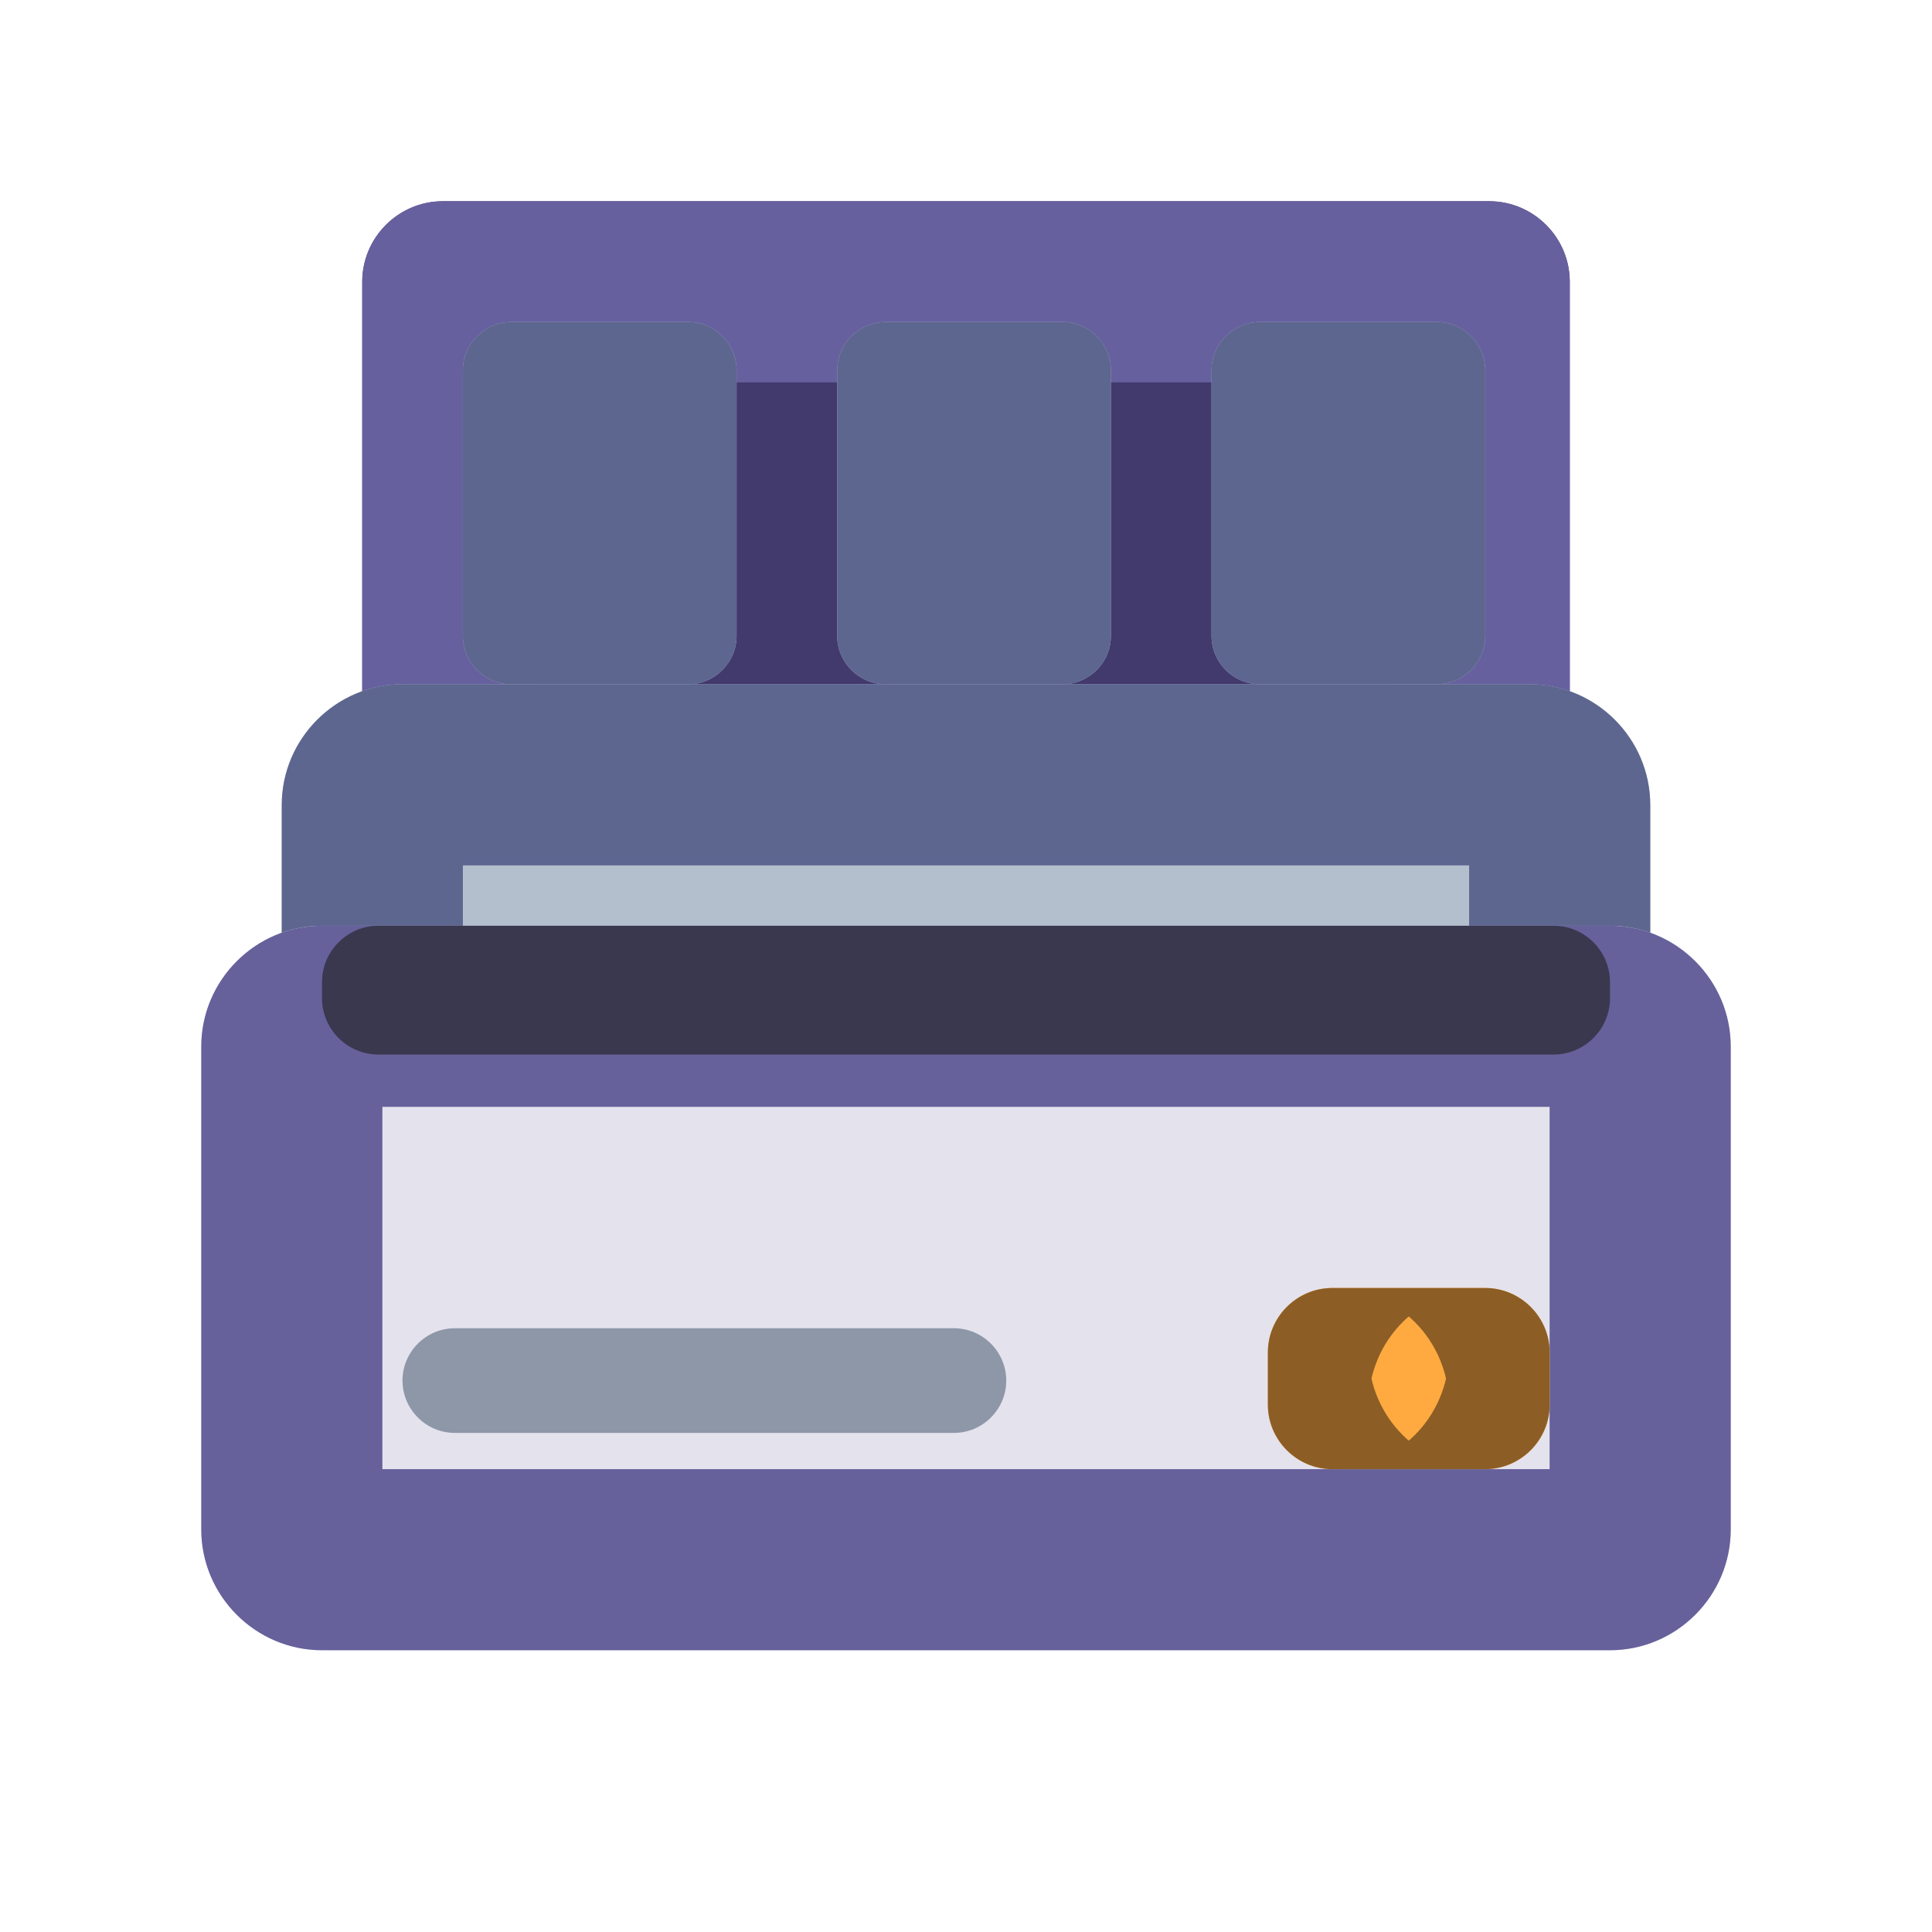
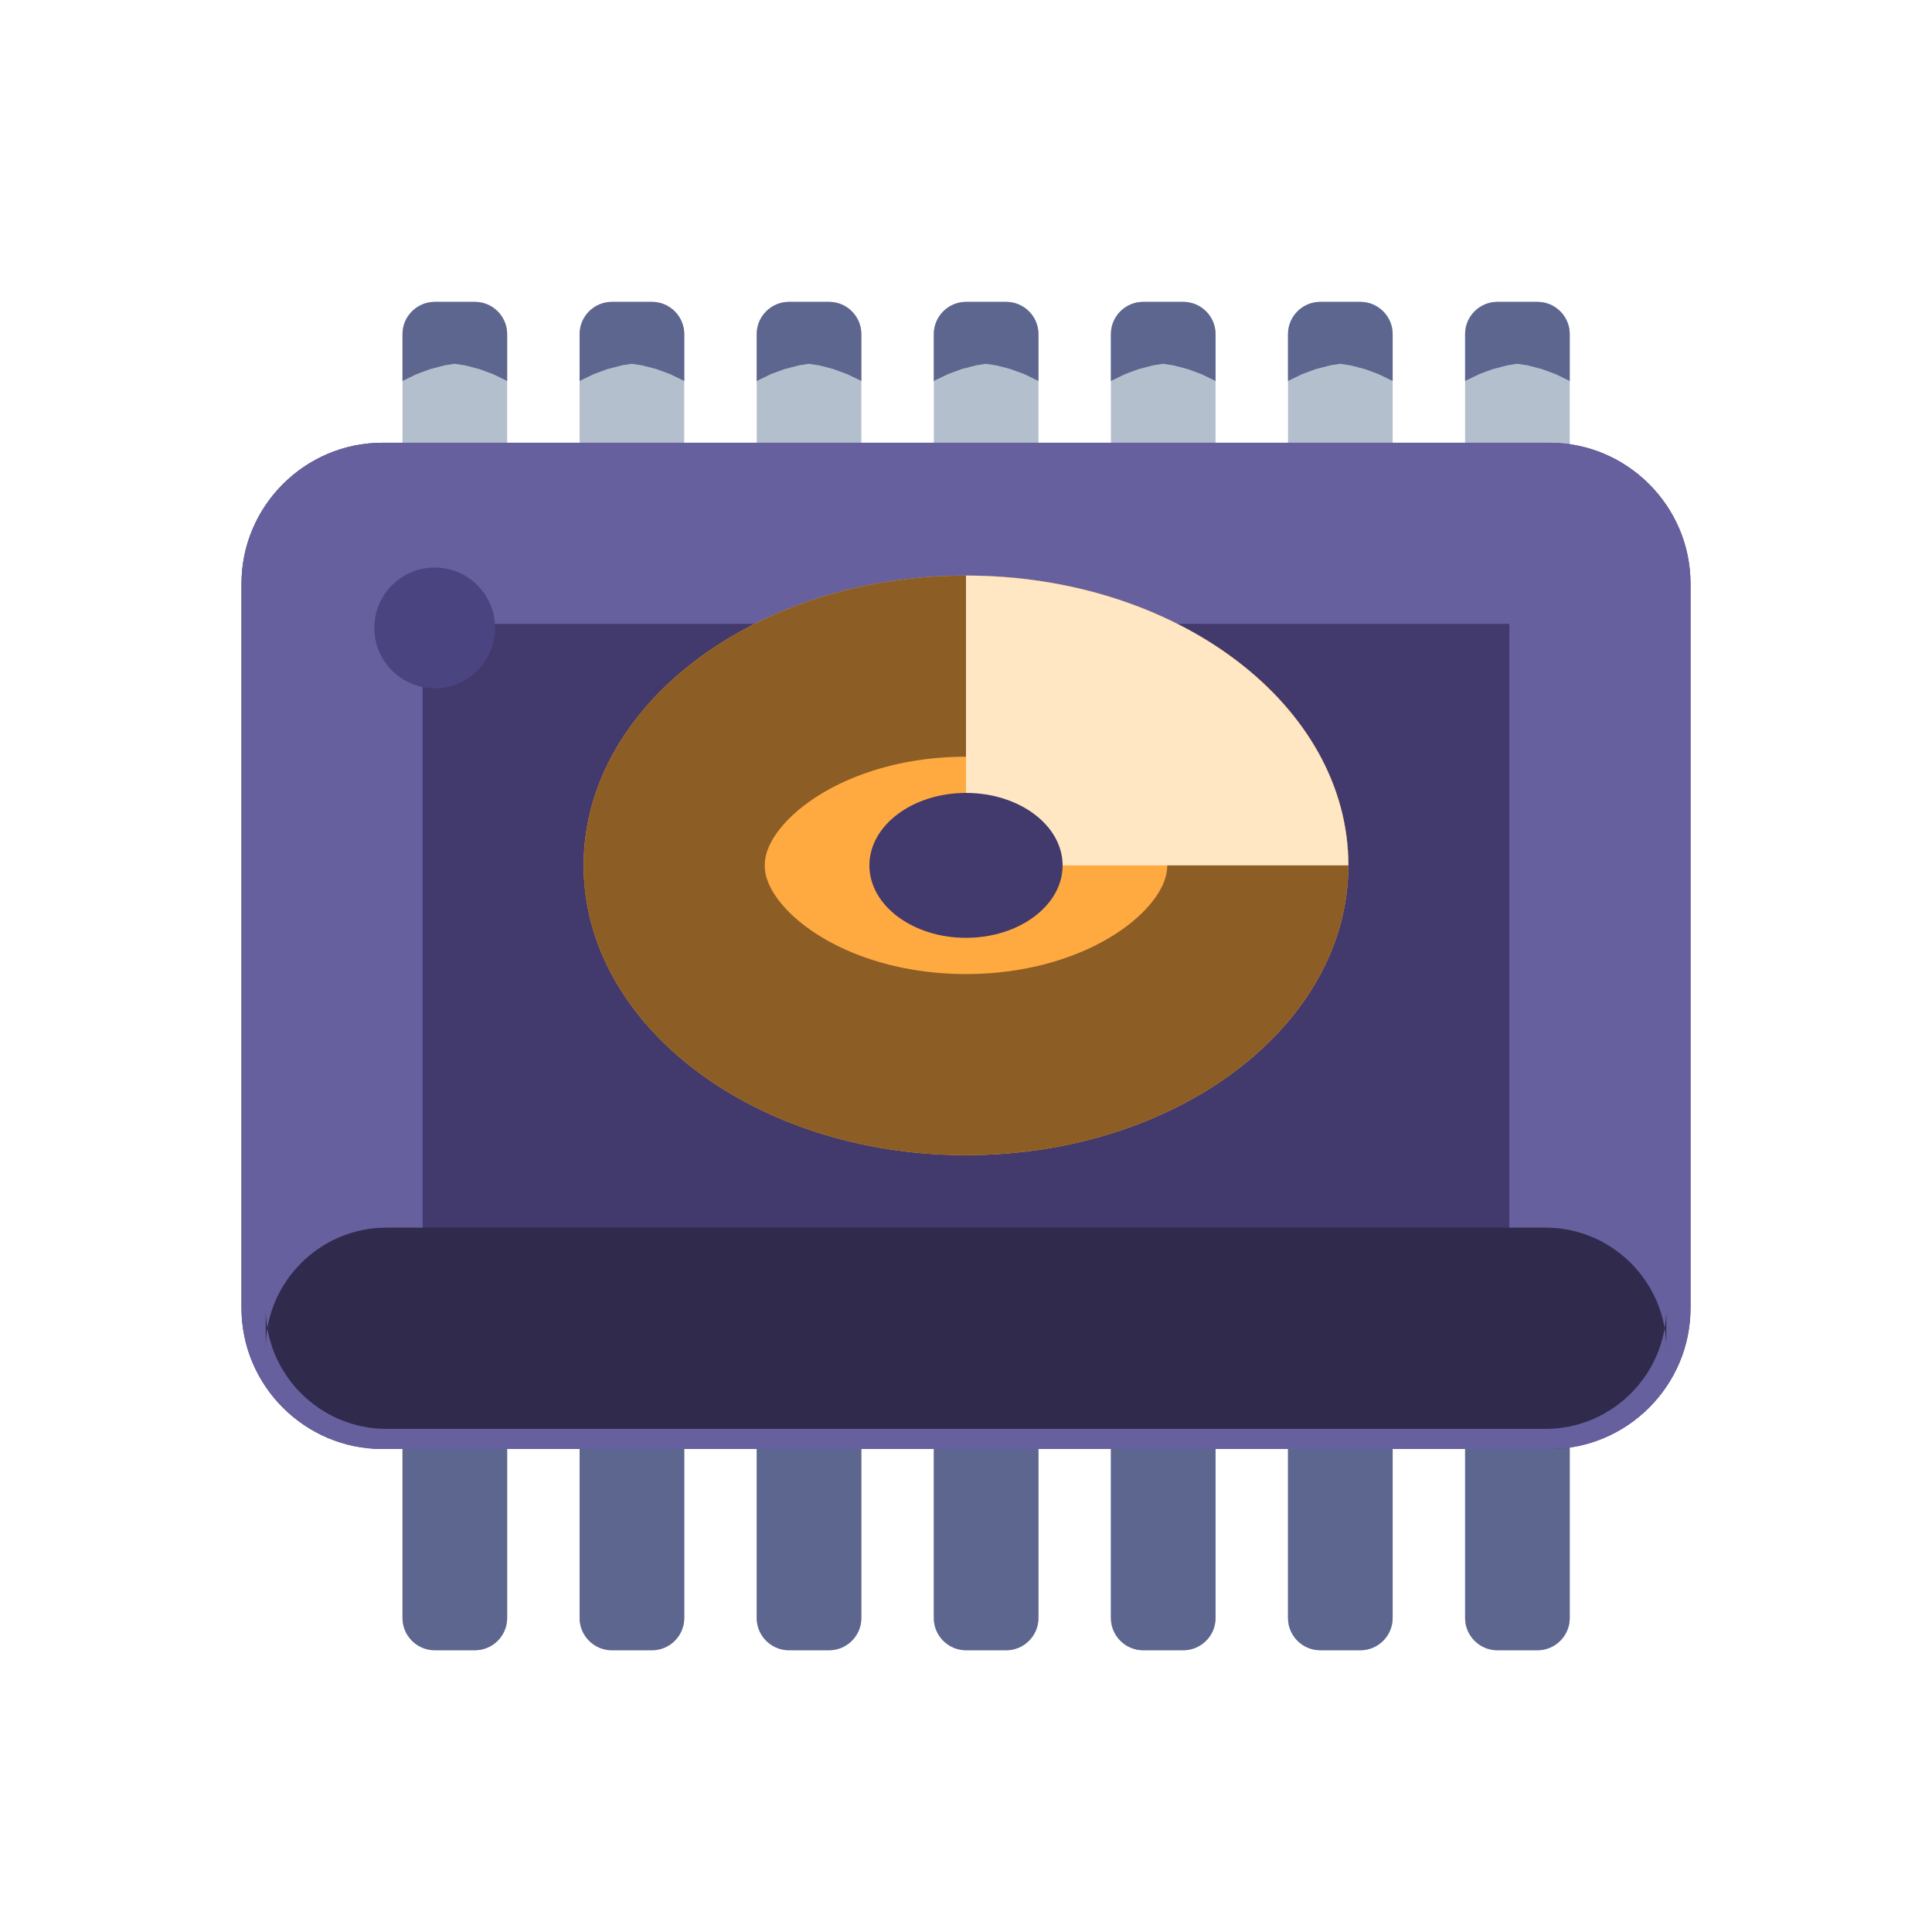
<svg xmlns="http://www.w3.org/2000/svg" viewBox="0 0 48 48" width="48" height="48">
  <defs>
    <clipPath id="al-ramdisk-16-c1">
-       <path d="M9 7 C9 5.9 9.9 5 11 5 L37 5 C38.1 5 39 5.9 39 7 L39 24.99 C39 24.995 38.995 25 38.99 25 L9.01 25 C9.005 25 9 24.995 9 24.99 Z" clip-rule="evenodd" />
+       <path d="M10 8.3 C10 7.86 10.36 7.5 10.8 7.5 L11.8 7.5 C12.24 7.5 12.6 7.86 12.6 8.3 L12.6 12.7 C12.6 13.14 12.24 13.5 11.8 13.5 L10.8 13.5 C10.36 13.5 10 13.14 10 12.7 Z" clip-rule="evenodd" />
    </clipPath>
    <clipPath id="al-ramdisk-16-c2">
-       <path d="M11.5 9.2 C11.5 8.54 12.04 8 12.7 8 L17.1 8 C17.76 8 18.3 8.54 18.3 9.2 L18.3 15.8 C18.3 16.46 17.76 17 17.1 17 L12.7 17 C12.04 17 11.5 16.46 11.5 15.8 Z" clip-rule="evenodd" />
+       <path d="M14.4 8.3 C14.4 7.86 14.76 7.5 15.2 7.5 L16.2 7.5 C16.64 7.5 17 7.86 17 8.3 L17 12.7 C17 13.14 16.64 13.5 16.2 13.5 L15.2 13.5 C14.76 13.5 14.4 13.14 14.4 12.7 Z" clip-rule="evenodd" />
    </clipPath>
    <clipPath id="al-ramdisk-16-c3">
-       <path d="M20.8 9.2 C20.8 8.54 21.34 8 22 8 L26.4 8 C27.06 8 27.6 8.54 27.6 9.2 L27.6 15.8 C27.6 16.46 27.06 17 26.4 17 L22 17 C21.34 17 20.8 16.46 20.8 15.8 Z" clip-rule="evenodd" />
+       <path d="M18.8 8.3 C18.8 7.86 19.16 7.5 19.6 7.5 L20.6 7.5 C21.04 7.5 21.4 7.86 21.4 8.3 L21.4 12.7 C21.4 13.14 21.04 13.5 20.6 13.5 L19.6 13.5 C19.16 13.5 18.8 13.14 18.8 12.7 Z" clip-rule="evenodd" />
    </clipPath>
    <clipPath id="al-ramdisk-16-c4">
-       <path d="M30.1 9.2 C30.1 8.54 30.64 8 31.3 8 L35.7 8 C36.36 8 36.9 8.54 36.9 9.2 L36.9 15.8 C36.9 16.46 36.36 17 35.7 17 L31.3 17 C30.64 17 30.1 16.46 30.1 15.8 Z" clip-rule="evenodd" />
+       <path d="M23.2 8.3 C23.2 7.86 23.56 7.5 24 7.5 L25 7.5 C25.44 7.5 25.8 7.86 25.8 8.3 L25.8 12.7 C25.8 13.14 25.44 13.5 25 13.5 L24 13.5 C23.56 13.5 23.2 13.14 23.2 12.7 Z" clip-rule="evenodd" />
    </clipPath>
    <clipPath id="al-ramdisk-16-c5">
-       <path d="M7 20 C7 18.35 8.35 17 10 17 L38 17 C39.65 17 41 18.35 41 20 L41 27 C41 28.65 39.65 30 38 30 L10 30 C8.35 30 7 28.65 7 27 Z" clip-rule="evenodd" />
+       <path d="M27.6 8.3 C27.6 7.86 27.96 7.5 28.4 7.5 L29.4 7.5 C29.84 7.5 30.2 7.86 30.2 8.3 L30.2 12.7 C30.2 13.14 29.84 13.5 29.4 13.5 L28.4 13.5 C27.96 13.5 27.6 13.14 27.6 12.7 Z" clip-rule="evenodd" />
    </clipPath>
    <clipPath id="al-ramdisk-16-c6">
-       <path d="M5 26 C5 24.35 6.35 23 8 23 L40 23 C41.65 23 43 24.35 43 26 L43 38 C43 39.65 41.65 41 40 41 L8 41 C6.35 41 5 39.65 5 38 Z" clip-rule="evenodd" />
+       <path d="M32 8.3 C32 7.86 32.36 7.5 32.8 7.5 L33.8 7.5 C34.24 7.5 34.6 7.86 34.6 8.3 L34.6 12.7 C34.6 13.14 34.24 13.5 33.8 13.5 L32.8 13.5 C32.36 13.5 32 13.14 32 12.7 Z" clip-rule="evenodd" />
    </clipPath>
    <clipPath id="al-ramdisk-16-c7">
-       <path d="M31.5 33.6 C31.5 32.72 32.22 32 33.1 32 L36.9 32 C37.78 32 38.5 32.72 38.5 33.6 L38.5 34.9 C38.5 35.78 37.78 36.5 36.9 36.5 L33.1 36.5 C32.22 36.5 31.5 35.78 31.5 34.9 Z" clip-rule="evenodd" />
+       <path d="M36.4 8.3 C36.4 7.86 36.76 7.5 37.2 7.5 L38.2 7.5 C38.64 7.5 39 7.86 39 8.3 L39 12.7 C39 13.14 38.64 13.5 38.2 13.5 L37.2 13.5 C36.76 13.5 36.4 13.14 36.4 12.7 Z" clip-rule="evenodd" />
+     </clipPath>
+     <clipPath id="al-ramdisk-16-c8">
+       <path d="M10 32.8 C10 32.36 10.36 32 10.8 32 L11.8 32 C12.24 32 12.6 32.36 12.6 32.8 L12.6 40.2 C12.6 40.64 12.24 41 11.8 41 L10.8 41 C10.36 41 10 40.64 10 40.2 Z" clip-rule="evenodd" />
+     </clipPath>
+     <clipPath id="al-ramdisk-16-c9">
+       <path d="M14.4 32.8 C14.4 32.36 14.76 32 15.2 32 L16.2 32 C16.64 32 17 32.36 17 32.8 L17 40.2 C17 40.64 16.64 41 16.2 41 L15.2 41 C14.76 41 14.4 40.64 14.4 40.2 Z" clip-rule="evenodd" />
+     </clipPath>
+     <clipPath id="al-ramdisk-16-c10">
+       <path d="M18.8 32.8 C18.8 32.36 19.16 32 19.6 32 L20.6 32 C21.04 32 21.4 32.36 21.4 32.8 L21.4 40.2 C21.4 40.64 21.04 41 20.6 41 L19.6 41 C19.16 41 18.8 40.64 18.8 40.2 Z" clip-rule="evenodd" />
+     </clipPath>
+     <clipPath id="al-ramdisk-16-c11">
+       <path d="M23.2 32.8 C23.2 32.36 23.56 32 24 32 L25 32 C25.44 32 25.8 32.36 25.8 32.8 L25.8 40.2 C25.8 40.64 25.44 41 25 41 L24 41 C23.56 41 23.2 40.64 23.2 40.2 Z" clip-rule="evenodd" />
+     </clipPath>
+     <clipPath id="al-ramdisk-16-c12">
+       <path d="M27.6 32.8 C27.6 32.36 27.96 32 28.4 32 L29.4 32 C29.84 32 30.2 32.36 30.2 32.8 L30.2 40.2 C30.2 40.64 29.84 41 29.4 41 L28.4 41 C27.96 41 27.6 40.64 27.6 40.2 Z" clip-rule="evenodd" />
+     </clipPath>
+     <clipPath id="al-ramdisk-16-c13">
+       <path d="M32 32.8 C32 32.36 32.36 32 32.8 32 L33.8 32 C34.24 32 34.6 32.36 34.6 32.8 L34.6 40.2 C34.6 40.64 34.24 41 33.8 41 L32.8 41 C32.36 41 32 40.64 32 40.2 Z" clip-rule="evenodd" />
+     </clipPath>
+     <clipPath id="al-ramdisk-16-c14">
+       <path d="M36.4 32.8 C36.4 32.36 36.76 32 37.2 32 L38.2 32 C38.64 32 39 32.36 39 32.8 L39 40.2 C39 40.64 38.64 41 38.2 41 L37.2 41 C36.76 41 36.4 40.64 36.4 40.2 Z" clip-rule="evenodd" />
+     </clipPath>
+     <clipPath id="al-ramdisk-16-c15">
+       <path d="M6 14.5 C6 12.575 7.575 11 9.5 11 L38.5 11 C40.425 11 42 12.575 42 14.5 L42 32.5 C42 34.425 40.425 36 38.5 36 L9.5 36 C7.575 36 6 34.425 6 32.5 Z" clip-rule="evenodd" />
+     </clipPath>
+     <clipPath id="al-ramdisk-16-c16">
+       <path d="M14.5 21.5 a9.5 7.2 0 1 0 19 0 a9.5 7.2 0 1 0 -19 0 Z" clip-rule="evenodd" />
    </clipPath>
  </defs>
-   <path d="M9 7 C9 5.9 9.9 5 11 5 L37 5 C38.1 5 39 5.9 39 7 L39 24.99 C39 24.995 38.995 25 38.99 25 L9.01 25 C9.005 25 9 24.995 9 24.99 Z" fill="#42396c" fill-rule="evenodd" />
+   <path d="M10 8.3 C10 7.86 10.36 7.5 10.8 7.5 L11.8 7.5 C12.24 7.5 12.6 7.86 12.6 8.3 L12.6 12.7 C12.6 13.14 12.24 13.5 11.8 13.5 L10.8 13.5 C10.36 13.5 10 13.14 10 12.7 Z" fill="#b4bfce" fill-rule="evenodd" />
  <g clip-path="url(#al-ramdisk-16-c1)">
-     <path d="M9 7 C9 5.9 9.9 5 11 5 L37 5 C38.1 5 39 5.9 39 7 L39 24.99 C39 24.995 38.995 25 38.99 25 L9.01 25 C9.005 25 9 24.995 9 24.99 Z" fill="none" stroke="#67609f" stroke-width="9" stroke-opacity="1" />
+     <path d="M10 8.3 C10 7.86 10.36 7.5 10.8 7.5 L11.8 7.5 C12.24 7.5 12.6 7.86 12.6 8.3 L12.6 12.7 C12.6 13.14 12.24 13.5 11.8 13.5 L10.8 13.5 C10.36 13.5 10 13.14 10 12.7 Z" fill="none" stroke="#5d668f" stroke-width="9" stroke-opacity="1" />
  </g>
-   <path d="M11.5 9.2 C11.5 8.54 12.04 8 12.7 8 L17.1 8 C17.76 8 18.3 8.54 18.3 9.2 L18.3 15.8 C18.3 16.46 17.76 17 17.1 17 L12.7 17 C12.04 17 11.5 16.46 11.5 15.8 Z" fill="#b4bfce" fill-rule="evenodd" />
+   <path d="M14.4 8.3 C14.4 7.86 14.76 7.5 15.2 7.5 L16.2 7.5 C16.64 7.5 17 7.86 17 8.3 L17 12.7 C17 13.14 16.64 13.5 16.2 13.5 L15.2 13.5 C14.76 13.5 14.4 13.14 14.4 12.7 Z" fill="#b4bfce" fill-rule="evenodd" />
  <g clip-path="url(#al-ramdisk-16-c2)">
-     <path d="M11.5 9.2 C11.5 8.54 12.04 8 12.7 8 L17.1 8 C17.76 8 18.3 8.54 18.3 9.2 L18.3 15.8 C18.3 16.46 17.76 17 17.1 17 L12.7 17 C12.04 17 11.5 16.46 11.5 15.8 Z" fill="none" stroke="#5d668f" stroke-width="9" stroke-opacity="1" />
+     <path d="M14.4 8.3 C14.4 7.86 14.76 7.5 15.2 7.5 L16.2 7.5 C16.64 7.5 17 7.86 17 8.3 L17 12.7 C17 13.14 16.64 13.5 16.2 13.5 L15.2 13.5 C14.76 13.5 14.4 13.14 14.4 12.7 Z" fill="none" stroke="#5d668f" stroke-width="9" stroke-opacity="1" />
  </g>
-   <path d="M20.8 9.2 C20.8 8.54 21.34 8 22 8 L26.4 8 C27.06 8 27.6 8.54 27.6 9.2 L27.6 15.8 C27.6 16.46 27.06 17 26.4 17 L22 17 C21.34 17 20.8 16.46 20.8 15.8 Z" fill="#b4bfce" fill-rule="evenodd" />
+   <path d="M18.8 8.3 C18.8 7.86 19.16 7.5 19.6 7.5 L20.6 7.5 C21.04 7.5 21.4 7.86 21.4 8.3 L21.4 12.7 C21.4 13.14 21.04 13.5 20.6 13.5 L19.6 13.5 C19.16 13.5 18.8 13.14 18.8 12.7 Z" fill="#b4bfce" fill-rule="evenodd" />
  <g clip-path="url(#al-ramdisk-16-c3)">
-     <path d="M20.8 9.2 C20.8 8.54 21.34 8 22 8 L26.4 8 C27.06 8 27.6 8.54 27.6 9.2 L27.6 15.8 C27.6 16.46 27.06 17 26.4 17 L22 17 C21.34 17 20.8 16.46 20.8 15.8 Z" fill="none" stroke="#5d668f" stroke-width="9" stroke-opacity="1" />
+     <path d="M18.8 8.3 C18.8 7.86 19.16 7.5 19.6 7.5 L20.6 7.5 C21.04 7.5 21.4 7.86 21.4 8.3 L21.4 12.7 C21.4 13.14 21.04 13.5 20.6 13.5 L19.6 13.5 C19.16 13.5 18.8 13.14 18.8 12.7 Z" fill="none" stroke="#5d668f" stroke-width="9" stroke-opacity="1" />
  </g>
-   <path d="M30.1 9.2 C30.1 8.54 30.64 8 31.3 8 L35.7 8 C36.36 8 36.9 8.54 36.9 9.2 L36.9 15.8 C36.9 16.46 36.36 17 35.7 17 L31.3 17 C30.64 17 30.1 16.46 30.1 15.8 Z" fill="#b4bfce" fill-rule="evenodd" />
+   <path d="M23.2 8.3 C23.2 7.86 23.56 7.5 24 7.5 L25 7.5 C25.44 7.5 25.8 7.86 25.8 8.3 L25.8 12.7 C25.8 13.14 25.44 13.5 25 13.5 L24 13.5 C23.56 13.5 23.2 13.14 23.2 12.7 Z" fill="#b4bfce" fill-rule="evenodd" />
  <g clip-path="url(#al-ramdisk-16-c4)">
-     <path d="M30.1 9.2 C30.1 8.54 30.64 8 31.3 8 L35.7 8 C36.36 8 36.9 8.54 36.9 9.2 L36.9 15.8 C36.9 16.46 36.36 17 35.7 17 L31.3 17 C30.64 17 30.1 16.46 30.1 15.8 Z" fill="none" stroke="#5d668f" stroke-width="9" stroke-opacity="1" />
+     <path d="M23.2 8.3 C23.2 7.86 23.56 7.5 24 7.5 L25 7.5 C25.44 7.5 25.8 7.86 25.8 8.3 L25.8 12.7 C25.8 13.14 25.44 13.5 25 13.5 L24 13.5 C23.56 13.5 23.2 13.14 23.2 12.7 Z" fill="none" stroke="#5d668f" stroke-width="9" stroke-opacity="1" />
  </g>
-   <path d="M11 20 C11 19.725 11.225 19.5 11.5 19.5 L11.9 19.5 C12.175 19.5 12.4 19.725 12.4 20 L12.4 23 C12.4 23.275 12.175 23.5 11.9 23.5 L11.5 23.5 C11.225 23.5 11 23.275 11 23 Z" fill="#ffaa40" fill-rule="evenodd" />
-   <path d="M13.6 20 C13.6 19.725 13.825 19.5 14.1 19.5 L14.5 19.5 C14.775 19.5 15 19.725 15 20 L15 23 C15 23.275 14.775 23.5 14.5 23.5 L14.1 23.5 C13.825 23.5 13.6 23.275 13.6 23 Z" fill="#ffaa40" fill-rule="evenodd" />
-   <path d="M16.2 20 C16.2 19.725 16.425 19.5 16.7 19.5 L17.1 19.5 C17.375 19.5 17.6 19.725 17.6 20 L17.6 23 C17.6 23.275 17.375 23.5 17.1 23.5 L16.7 23.5 C16.425 23.5 16.2 23.275 16.2 23 Z" fill="#ffaa40" fill-rule="evenodd" />
-   <path d="M18.8 20 C18.8 19.725 19.025 19.5 19.3 19.5 L19.7 19.5 C19.975 19.5 20.2 19.725 20.2 20 L20.2 23 C20.2 23.275 19.975 23.5 19.7 23.5 L19.3 23.5 C19.025 23.5 18.8 23.275 18.8 23 Z" fill="#ffaa40" fill-rule="evenodd" />
-   <path d="M21.4 20 C21.4 19.725 21.625 19.5 21.9 19.5 L22.3 19.5 C22.575 19.5 22.8 19.725 22.8 20 L22.8 23 C22.8 23.275 22.575 23.5 22.3 23.5 L21.9 23.5 C21.625 23.5 21.4 23.275 21.4 23 Z" fill="#ffaa40" fill-rule="evenodd" />
-   <path d="M24 20 C24 19.725 24.225 19.5 24.5 19.5 L24.9 19.5 C25.175 19.5 25.4 19.725 25.4 20 L25.4 23 C25.4 23.275 25.175 23.5 24.9 23.5 L24.5 23.5 C24.225 23.5 24 23.275 24 23 Z" fill="#ffaa40" fill-rule="evenodd" />
-   <path d="M26.6 20 C26.6 19.725 26.825 19.5 27.1 19.5 L27.5 19.5 C27.775 19.5 28 19.725 28 20 L28 23 C28 23.275 27.775 23.5 27.5 23.5 L27.1 23.5 C26.825 23.5 26.6 23.275 26.6 23 Z" fill="#ffaa40" fill-rule="evenodd" />
-   <path d="M29.2 20 C29.2 19.725 29.425 19.5 29.7 19.5 L30.1 19.5 C30.375 19.5 30.6 19.725 30.6 20 L30.6 23 C30.6 23.275 30.375 23.5 30.1 23.5 L29.7 23.5 C29.425 23.5 29.2 23.275 29.2 23 Z" fill="#ffaa40" fill-rule="evenodd" />
-   <path d="M31.8 20 C31.8 19.725 32.025 19.5 32.3 19.5 L32.7 19.5 C32.975 19.5 33.2 19.725 33.2 20 L33.2 23 C33.2 23.275 32.975 23.5 32.7 23.5 L32.3 23.5 C32.025 23.5 31.8 23.275 31.8 23 Z" fill="#ffaa40" fill-rule="evenodd" />
-   <path d="M34.4 20 C34.4 19.725 34.625 19.5 34.9 19.5 L35.3 19.5 C35.575 19.5 35.8 19.725 35.8 20 L35.8 23 C35.8 23.275 35.575 23.5 35.3 23.5 L34.9 23.5 C34.625 23.5 34.4 23.275 34.4 23 Z" fill="#ffaa40" fill-rule="evenodd" />
-   <path d="M37 20 C37 19.725 37.225 19.5 37.5 19.5 L37.9 19.5 C38.175 19.5 38.4 19.725 38.4 20 L38.4 23 C38.4 23.275 38.175 23.5 37.9 23.5 L37.5 23.5 C37.225 23.5 37 23.275 37 23 Z" fill="#ffaa40" fill-rule="evenodd" />
-   <path d="M7 20 C7 18.35 8.35 17 10 17 L38 17 C39.65 17 41 18.35 41 20 L41 27 C41 28.65 39.65 30 38 30 L10 30 C8.35 30 7 28.65 7 27 Z" fill="#b4bfce" fill-rule="evenodd" />
+   <path d="M27.6 8.3 C27.6 7.86 27.96 7.5 28.4 7.5 L29.4 7.5 C29.84 7.5 30.2 7.86 30.2 8.3 L30.2 12.7 C30.2 13.14 29.84 13.5 29.4 13.5 L28.4 13.5 C27.96 13.5 27.6 13.14 27.6 12.7 Z" fill="#b4bfce" fill-rule="evenodd" />
  <g clip-path="url(#al-ramdisk-16-c5)">
-     <path d="M7 20 C7 18.35 8.35 17 10 17 L38 17 C39.65 17 41 18.35 41 20 L41 27 C41 28.65 39.65 30 38 30 L10 30 C8.35 30 7 28.65 7 27 Z" fill="none" stroke="#5d668f" stroke-width="9" stroke-opacity="1" />
+     <path d="M27.6 8.3 C27.6 7.86 27.96 7.5 28.4 7.5 L29.4 7.5 C29.84 7.5 30.2 7.86 30.2 8.3 L30.2 12.7 C30.2 13.14 29.84 13.5 29.4 13.5 L28.4 13.5 C27.96 13.5 27.6 13.14 27.6 12.7 Z" fill="none" stroke="#5d668f" stroke-width="9" stroke-opacity="1" />
  </g>
-   <path d="M5 26 C5 24.35 6.35 23 8 23 L40 23 C41.65 23 43 24.35 43 26 L43 38 C43 39.65 41.65 41 40 41 L8 41 C6.35 41 5 39.65 5 38 Z" fill="#e4e2ec" fill-rule="evenodd" />
+   <path d="M32 8.3 C32 7.86 32.36 7.5 32.8 7.5 L33.8 7.5 C34.24 7.5 34.6 7.86 34.6 8.3 L34.6 12.7 C34.6 13.14 34.24 13.5 33.8 13.5 L32.8 13.5 C32.36 13.5 32 13.14 32 12.7 Z" fill="#b4bfce" fill-rule="evenodd" />
  <g clip-path="url(#al-ramdisk-16-c6)">
-     <path d="M5 26 C5 24.35 6.35 23 8 23 L40 23 C41.65 23 43 24.35 43 26 L43 38 C43 39.65 41.65 41 40 41 L8 41 C6.35 41 5 39.65 5 38 Z" fill="none" stroke="#66619b" stroke-width="9" stroke-opacity="1" />
+     <path d="M32 8.3 C32 7.86 32.36 7.5 32.8 7.5 L33.8 7.5 C34.24 7.5 34.6 7.86 34.6 8.3 L34.6 12.7 C34.6 13.14 34.24 13.5 33.8 13.5 L32.8 13.5 C32.36 13.5 32 13.14 32 12.7 Z" fill="none" stroke="#5d668f" stroke-width="9" stroke-opacity="1" />
  </g>
-   <path d="M8 24.4 C8 23.63 8.63 23 9.4 23 L38.6 23 C39.37 23 40 23.63 40 24.4 L40 24.8 C40 25.57 39.37 26.2 38.6 26.2 L9.4 26.2 C8.63 26.2 8 25.57 8 24.8 Z" fill="#3a384f" fill-rule="evenodd" />
-   <path d="M10 34.3 C10 33.585 10.585 33 11.3 33 L23.7 33 C24.415 33 25 33.585 25 34.3 L25 34.3 C25 35.015 24.415 35.6 23.7 35.6 L11.3 35.6 C10.585 35.6 10 35.015 10 34.3 Z" fill="#8d97a8" fill-rule="evenodd" />
-   <path d="M31.5 33.6 C31.5 32.72 32.22 32 33.1 32 L36.9 32 C37.78 32 38.5 32.72 38.5 33.6 L38.5 34.9 C38.5 35.78 37.78 36.5 36.9 36.5 L33.1 36.5 C32.22 36.5 31.5 35.78 31.5 34.9 Z" fill="#ffaa40" fill-rule="evenodd" />
+   <path d="M36.4 8.3 C36.4 7.86 36.76 7.5 37.2 7.5 L38.2 7.5 C38.64 7.5 39 7.86 39 8.3 L39 12.7 C39 13.14 38.64 13.5 38.2 13.5 L37.2 13.5 C36.76 13.5 36.4 13.14 36.4 12.7 Z" fill="#b4bfce" fill-rule="evenodd" />
  <g clip-path="url(#al-ramdisk-16-c7)">
-     <path d="M31.5 33.6 C31.5 32.72 32.22 32 33.1 32 L36.9 32 C37.78 32 38.5 32.72 38.5 33.6 L38.5 34.9 C38.5 35.78 37.78 36.5 36.9 36.5 L33.1 36.5 C32.22 36.5 31.5 35.78 31.5 34.9 Z" fill="none" stroke="#8c5e26" stroke-width="9" stroke-opacity="1" />
+     <path d="M36.4 8.3 C36.4 7.86 36.76 7.5 37.2 7.5 L38.2 7.5 C38.64 7.5 39 7.86 39 8.3 L39 12.7 C39 13.14 38.64 13.5 38.2 13.5 L37.2 13.5 C36.76 13.5 36.4 13.14 36.4 12.7 Z" fill="none" stroke="#5d668f" stroke-width="9" stroke-opacity="1" />
  </g>
+   <path d="M10 32.8 C10 32.36 10.36 32 10.8 32 L11.8 32 C12.24 32 12.6 32.36 12.6 32.8 L12.6 40.2 C12.6 40.64 12.24 41 11.8 41 L10.8 41 C10.36 41 10 40.64 10 40.2 Z" fill="#b4bfce" fill-rule="evenodd" />
+   <g clip-path="url(#al-ramdisk-16-c8)">
+     <path d="M10 32.8 C10 32.36 10.36 32 10.8 32 L11.8 32 C12.24 32 12.6 32.36 12.6 32.8 L12.6 40.2 C12.6 40.64 12.24 41 11.8 41 L10.8 41 C10.36 41 10 40.64 10 40.2 Z" fill="none" stroke="#5d668f" stroke-width="9" stroke-opacity="1" />
+   </g>
+   <path d="M14.4 32.8 C14.4 32.36 14.76 32 15.2 32 L16.2 32 C16.64 32 17 32.36 17 32.8 L17 40.2 C17 40.64 16.64 41 16.2 41 L15.2 41 C14.76 41 14.4 40.64 14.4 40.2 Z" fill="#b4bfce" fill-rule="evenodd" />
+   <g clip-path="url(#al-ramdisk-16-c9)">
+     <path d="M14.4 32.8 C14.4 32.36 14.76 32 15.2 32 L16.2 32 C16.64 32 17 32.36 17 32.8 L17 40.2 C17 40.64 16.64 41 16.2 41 L15.2 41 C14.76 41 14.4 40.64 14.4 40.2 Z" fill="none" stroke="#5d668f" stroke-width="9" stroke-opacity="1" />
+   </g>
+   <path d="M18.8 32.8 C18.8 32.36 19.16 32 19.6 32 L20.6 32 C21.04 32 21.4 32.36 21.4 32.8 L21.4 40.2 C21.4 40.64 21.04 41 20.6 41 L19.6 41 C19.16 41 18.8 40.64 18.8 40.2 Z" fill="#b4bfce" fill-rule="evenodd" />
+   <g clip-path="url(#al-ramdisk-16-c10)">
+     <path d="M18.8 32.8 C18.8 32.36 19.16 32 19.6 32 L20.6 32 C21.04 32 21.4 32.36 21.4 32.8 L21.4 40.2 C21.4 40.64 21.04 41 20.6 41 L19.6 41 C19.16 41 18.8 40.64 18.8 40.2 Z" fill="none" stroke="#5d668f" stroke-width="9" stroke-opacity="1" />
+   </g>
+   <path d="M23.2 32.8 C23.2 32.36 23.56 32 24 32 L25 32 C25.44 32 25.8 32.36 25.8 32.8 L25.8 40.2 C25.8 40.64 25.44 41 25 41 L24 41 C23.56 41 23.2 40.64 23.2 40.2 Z" fill="#b4bfce" fill-rule="evenodd" />
+   <g clip-path="url(#al-ramdisk-16-c11)">
+     <path d="M23.2 32.8 C23.2 32.36 23.56 32 24 32 L25 32 C25.44 32 25.8 32.36 25.8 32.8 L25.8 40.2 C25.8 40.64 25.44 41 25 41 L24 41 C23.56 41 23.2 40.64 23.2 40.2 Z" fill="none" stroke="#5d668f" stroke-width="9" stroke-opacity="1" />
+   </g>
+   <path d="M27.6 32.8 C27.6 32.36 27.96 32 28.4 32 L29.4 32 C29.84 32 30.2 32.36 30.2 32.8 L30.2 40.2 C30.2 40.64 29.84 41 29.4 41 L28.4 41 C27.96 41 27.6 40.64 27.6 40.2 Z" fill="#b4bfce" fill-rule="evenodd" />
+   <g clip-path="url(#al-ramdisk-16-c12)">
+     <path d="M27.6 32.8 C27.6 32.36 27.96 32 28.4 32 L29.4 32 C29.84 32 30.2 32.36 30.2 32.8 L30.2 40.2 C30.2 40.64 29.84 41 29.4 41 L28.4 41 C27.96 41 27.6 40.64 27.6 40.2 Z" fill="none" stroke="#5d668f" stroke-width="9" stroke-opacity="1" />
+   </g>
+   <path d="M32 32.8 C32 32.36 32.36 32 32.8 32 L33.8 32 C34.24 32 34.6 32.36 34.6 32.8 L34.6 40.2 C34.6 40.64 34.24 41 33.8 41 L32.8 41 C32.36 41 32 40.64 32 40.2 Z" fill="#b4bfce" fill-rule="evenodd" />
+   <g clip-path="url(#al-ramdisk-16-c13)">
+     <path d="M32 32.8 C32 32.36 32.36 32 32.8 32 L33.8 32 C34.24 32 34.6 32.36 34.6 32.8 L34.6 40.2 C34.6 40.64 34.24 41 33.8 41 L32.8 41 C32.36 41 32 40.64 32 40.2 Z" fill="none" stroke="#5d668f" stroke-width="9" stroke-opacity="1" />
+   </g>
+   <path d="M36.4 32.8 C36.4 32.36 36.76 32 37.2 32 L38.2 32 C38.64 32 39 32.36 39 32.8 L39 40.2 C39 40.64 38.64 41 38.2 41 L37.2 41 C36.76 41 36.4 40.64 36.4 40.2 Z" fill="#b4bfce" fill-rule="evenodd" />
+   <g clip-path="url(#al-ramdisk-16-c14)">
+     <path d="M36.4 32.8 C36.4 32.36 36.76 32 37.2 32 L38.2 32 C38.64 32 39 32.36 39 32.8 L39 40.2 C39 40.64 38.64 41 38.2 41 L37.2 41 C36.76 41 36.4 40.64 36.4 40.2 Z" fill="none" stroke="#5d668f" stroke-width="9" stroke-opacity="1" />
+   </g>
+   <path d="M6 14.5 C6 12.575 7.575 11 9.5 11 L38.5 11 C40.425 11 42 12.575 42 14.5 L42 32.5 C42 34.425 40.425 36 38.5 36 L9.5 36 C7.575 36 6 34.425 6 32.5 Z" fill="#42396c" fill-rule="evenodd" />
+   <g clip-path="url(#al-ramdisk-16-c15)">
+     <path d="M6 14.5 C6 12.575 7.575 11 9.5 11 L38.5 11 C40.425 11 42 12.575 42 14.5 L42 32.5 C42 34.425 40.425 36 38.5 36 L9.5 36 C7.575 36 6 34.425 6 32.5 Z" fill="none" stroke="#67609f" stroke-width="9" stroke-opacity="1" />
+   </g>
+   <path d="M6.6 33.5 C6.6 31.85 7.95 30.5 9.6 30.5 L38.4 30.5 C40.05 30.5 41.4 31.85 41.4 33.5 L41.4 32.5 C41.4 34.15 40.05 35.5 38.4 35.5 L9.6 35.5 C7.95 35.5 6.6 34.15 6.6 32.5 Z" fill="#302a4d" fill-rule="evenodd" />
+   <path d="M9.3 15.6 a1.5 1.5 0 1 0 3 0 a1.5 1.5 0 1 0 -3 0 Z" fill="#4a4580" fill-rule="evenodd" />
+   <path d="M14.5 21.5 a9.5 7.2 0 1 0 19 0 a9.5 7.2 0 1 0 -19 0 Z" fill="#ffaa40" fill-rule="evenodd" />
+   <g clip-path="url(#al-ramdisk-16-c16)">
+     <path d="M14.5 21.5 a9.5 7.2 0 1 0 19 0 a9.5 7.2 0 1 0 -19 0 Z" fill="none" stroke="#8c5e26" stroke-width="9" stroke-opacity="1" />
+   </g>
+   <path d="M24 21.5 L24 14.3 A9.5 7.2 0 0 1 33.5 21.5 Z" fill="#ffe7c4" fill-rule="evenodd" />
+   <path d="M21.6 21.5 a2.4 1.8 0 1 0 4.8 0 a2.4 1.8 0 1 0 -4.8 0 Z" fill="#42396c" fill-rule="evenodd" />
</svg>
